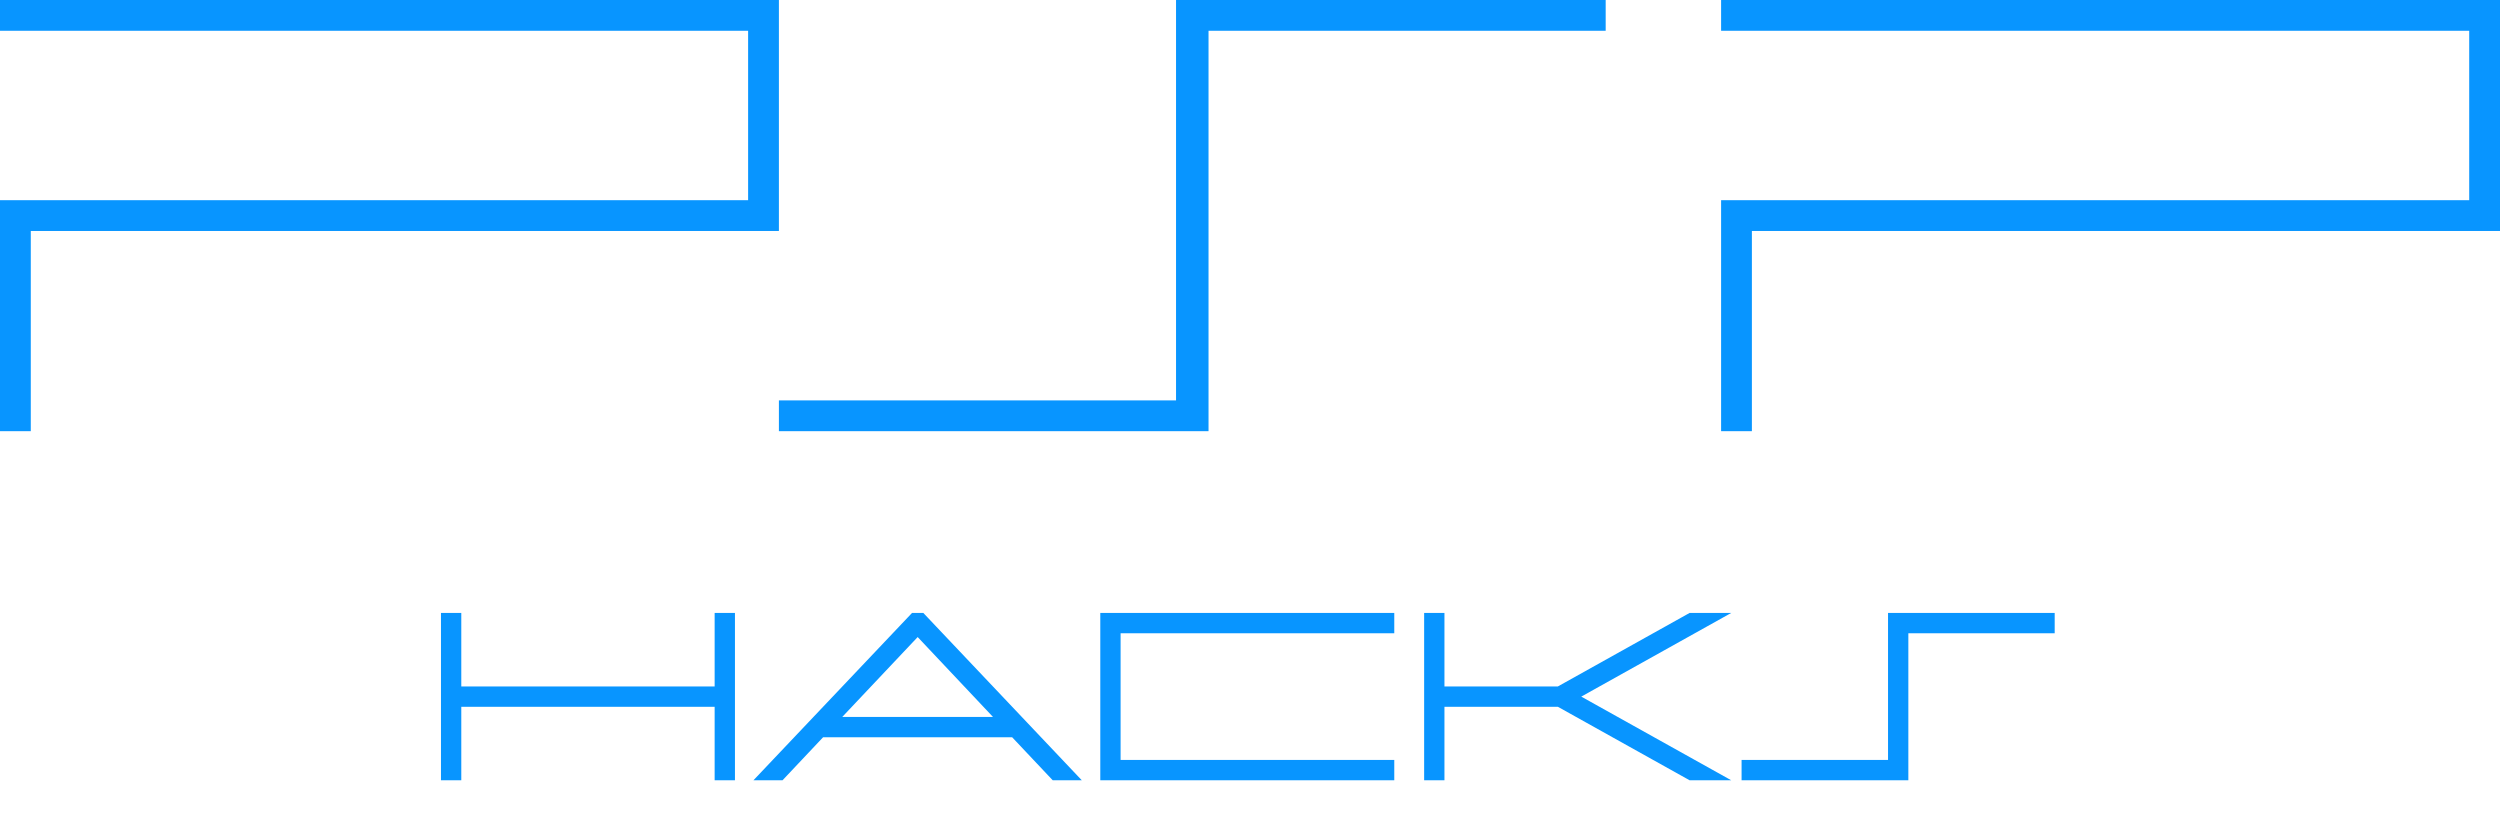
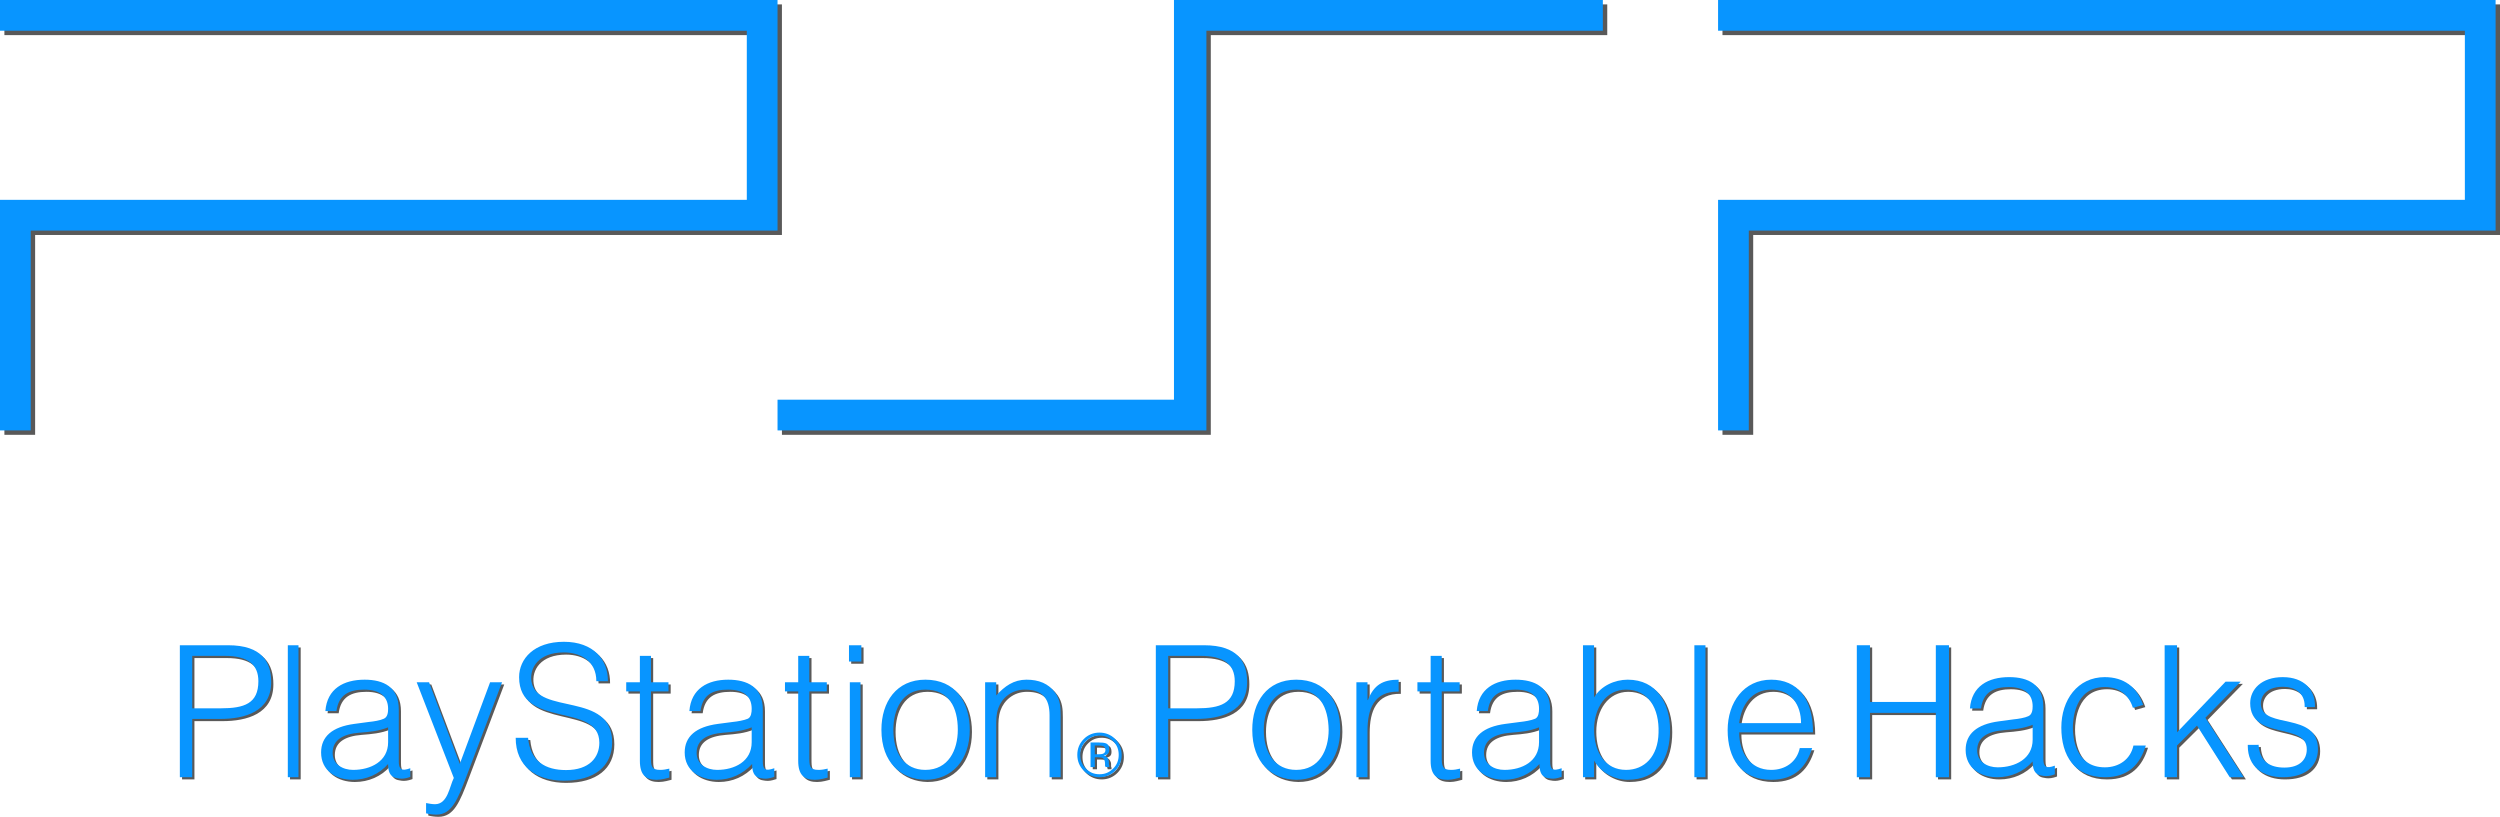
- <svg xmlns="http://www.w3.org/2000/svg" version="1.2" width="566.929" height="185.059" xml:space="preserve" id="svg1">
+ <svg xmlns="http://www.w3.org/2000/svg" version="1.2" width="567.93" height="185.558" xml:space="preserve" id="svg1">
  <defs id="defs1" />
-   <g fill="#0895FF" id="g1">
-     <path d="M 0,0 H 176.632 V 52.38 H 6.98 V 97.778 H 0 V 45.398 H 169.652 V 6.978 H 0 V 0 m 397.278,52.38 v 45.398 h -6.98 v -52.38 h 169.65 V 6.978 H 390.298 V 0 H 566.93 V 52.38 H 397.28 M 266.693,0 v 90.798 h -90.06 v 6.98 h 97.427 v -90.8 h 90.062 V 0 h -97.429" id="path1" />
+   <path d="M 1,1 H 177.632 V 53.38 H 7.98 V 98.778 H 1 V 46.398 H 170.652 V 7.978 H 1 V 1 m 397.278,52.38 v 45.398 h -6.98 v -52.38 h 169.65 V 7.978 H 391.298 V 1 H 567.93 V 53.38 H 398.28 M 267.693,1 v 90.798 h -90.06 v 6.98 h 97.427 v -90.8 h 90.062 V 1 h -97.429" style="opacity:0.65;fill:#000000;fill-opacity:1" id="path36" />
+   <path d="m 103.746,161.41 c 5.332,0 8.531,-1.087 8.531,-6.155 0,-3.752 -2.327,-5.76 -7.658,-5.76 h -7.368 v 11.915 z m -9.306,15.655 v -29.984 h 10.955 c 7.755,0 9.792,3.878 9.792,8.375 0,6.7 -6.01,8.366 -11.537,8.366 h -6.399 v 13.242 l -2.81,0.001 m 24.525,0 h 2.424 v -29.984 h -2.424 z m 22.782,-11.333 c -2.132,0.872 -4.362,1.047 -6.494,1.213 -3.782,0.29 -6.107,1.666 -6.107,4.575 0,2.637 2.327,3.878 4.654,3.878 3.974,0 7.95,-1.92 7.95,-6.292 z m -4.265,-1.24 c 0.97,-0.088 2.521,-0.34 3.296,-0.719 0.873,-0.369 0.97,-1.492 0.97,-2.238 0,-2.54 -1.552,-4.372 -5.429,-4.372 -3.393,0 -5.816,1.124 -6.302,4.867 h -2.52 c 0.387,-5.08 4.167,-7.126 8.918,-7.126 4.362,0 7.756,1.716 7.756,6.708 v 11.741 c 0,1.957 0.581,2.414 2.617,1.666 v 1.96 c -0.29,0.125 -1.163,0.415 -1.938,0.415 -0.389,0 -0.679,-0.038 -1.066,-0.125 -1.745,-0.242 -2.037,-1.706 -2.037,-3.21 -2.037,2.338 -4.944,3.588 -8.046,3.588 -3.78,0 -7.175,-2.046 -7.175,-6.204 0,-3.616 2.521,-5.826 7.562,-6.495 l 3.394,-0.457 m 12.893,18.439 c 0.68,0.126 1.356,0.262 2.036,0.262 2.91,0 3.296,-4.09 4.265,-5.962 l -8.434,-21.735 h 2.812 l 6.98,18.536 6.882,-18.536 h 2.715 l -8.047,21.28 c -2.037,5.408 -3.393,8.783 -6.883,8.783 -0.784,-0.003 -1.566,-0.1 -2.327,-0.29 l 10e-4,-2.338 m 23.169,-14.822 c 0.485,5.37 3.976,7.328 8.628,7.328 5.332,0 7.562,-2.906 7.562,-6.204 0,-9.287 -18.226,-3.12 -18.226,-14.898 0,-4.17 3.393,-8.038 10.18,-8.038 6.688,0 10.081,4.071 9.984,8.96 h -2.617 c 0,-4.588 -3.587,-6.545 -7.368,-6.545 -5.817,0 -7.853,3.537 -7.368,6.62 1.26,7.736 18.323,2.161 18.323,13.775 0,5.508 -4.072,8.746 -10.955,8.746 -6.302,0 -10.955,-3.238 -10.955,-9.743 h 2.812 m 32.09,9.035 c -0.582,0.125 -1.648,0.504 -2.909,0.504 -2.424,0 -3.78,-1.086 -3.78,-4.294 v -15.783 h -3.104 v -2.074 h 3.103 v -6 h 2.521 v 6 h 3.975 v 2.074 h -3.975 v 14.785 c 0,2.133 0,3.043 2.132,3.043 0.68,0 1.356,-0.126 2.037,-0.29 v 2.035 m 18.708,-11.412 c -2.132,0.872 -4.264,1.047 -6.398,1.213 -3.78,0.29 -6.107,1.666 -6.107,4.575 0,2.637 2.327,3.878 4.655,3.878 3.974,0 7.851,-1.92 7.851,-6.292 v -3.374 z m -4.168,-1.24 c 0.873,-0.088 2.425,-0.34 3.297,-0.719 0.776,-0.369 0.872,-1.492 0.872,-2.238 0,-2.54 -1.454,-4.372 -5.332,-4.372 -3.489,0 -5.816,1.124 -6.3,4.867 h -2.522 c 0.387,-5.08 4.168,-7.126 8.821,-7.126 4.364,0 7.853,1.716 7.853,6.708 v 11.741 c 0,1.957 0.486,2.414 2.62,1.666 v 1.96 c -0.39,0.125 -1.263,0.415 -1.94,0.415 -0.388,0 -0.775,-0.038 -1.164,-0.125 -1.648,-0.242 -1.939,-1.706 -1.939,-3.21 -2.134,2.338 -4.943,3.588 -8.046,3.588 -3.78,0 -7.27,-2.046 -7.27,-6.204 0,-3.616 2.52,-5.826 7.561,-6.495 l 3.49,-0.457 m 21.425,12.653 c -0.58,0.125 -1.649,0.504 -2.908,0.504 -2.423,0 -3.78,-1.086 -3.78,-4.294 v -15.783 h -3.007 v -2.074 h 3.006 v -6 h 2.521 v 6 h 3.975 v 2.074 h -3.975 v 14.785 c 0,2.133 0,3.043 2.132,3.043 0.678,0 1.358,-0.126 2.037,-0.29 v 2.035 m 7.464,-0.079 h -2.425 v -21.569 h 2.425 v 21.57 z m -2.619,-26.283 v -3.7 h 2.812 v 3.7 h -2.812 m 17.354,6.381 c -5.235,0 -7.27,4.45 -7.27,9.112 0,5.371 2.52,9.122 7.27,9.122 5.234,0 7.368,-4.498 7.368,-9.122 0,-5.08 -2.036,-9.112 -7.368,-9.112 z m -9.985,9.111 c 0,-6.28 3.393,-11.37 9.985,-11.37 6.785,0 10.082,5.04 10.082,11.37 0,6.837 -3.975,11.372 -10.082,11.372 -5.429,-0.086 -9.985,-3.829 -9.985,-11.372 m 26.078,10.791 h -2.52 v -21.569 h 2.52 v 2.995 c 1.938,-2.123 3.975,-3.587 6.883,-3.587 2.713,0 5.041,0.833 6.592,3.083 1.064,1.552 1.162,3.17 1.162,4.953 v 14.124 h -2.52 v -14.076 c 0,-3.866 -1.648,-5.825 -5.624,-5.825 -3.103,0 -5.235,1.996 -6.01,4.196 -0.486,1.377 -0.486,2.59 -0.486,4.092 v 11.614 m 24.431,-7.008 c -0.29,-0.136 -0.678,-0.204 -1.258,-0.204 h -0.777 v 1.997 h 0.875 c 0.386,0 0.773,-0.038 0.968,-0.114 0.387,-0.155 0.582,-0.445 0.582,-0.873 0,-0.399 -0.195,-0.67 -0.39,-0.806 z m -1.065,-0.883 c 0.681,0 1.164,0.06 1.551,0.193 0.582,0.243 0.775,0.708 0.775,1.416 0,0.494 -0.099,0.854 -0.484,1.086 -0.194,0.126 -0.483,0.215 -0.774,0.271 0.387,0.067 0.678,0.262 0.871,0.553 0.194,0.301 0.291,0.593 0.291,0.873 v 0.407 c 0,0.135 0,0.281 0.098,0.418 v 0.367 h -0.873 v -0.127 l -0.096,-0.173 v -0.447 c 0,-0.658 -0.195,-1.086 -0.486,-1.289 -0.193,-0.126 -0.58,-0.185 -1.066,-0.185 h -0.773 v 2.221 h -0.97 v -5.584 z m -3.004,-0.29 c -0.873,0.853 -1.263,1.89 -1.263,3.091 0,1.231 0.39,2.27 1.263,3.123 0.872,0.863 1.841,1.29 3.103,1.29 1.262,0 2.23,-0.427 3.103,-1.29 0.872,-0.854 1.263,-1.89 1.263,-3.123 0,-1.2 -0.39,-2.238 -1.263,-3.09 -0.872,-0.855 -1.84,-1.282 -3.103,-1.282 -1.262,0 -2.23,0.426 -3.103,1.281 z m 6.69,6.687 c -0.97,0.99 -2.23,1.493 -3.587,1.493 -1.359,0 -2.619,-0.504 -3.586,-1.493 -0.972,-0.987 -1.455,-2.189 -1.455,-3.597 0,-1.386 0.483,-2.588 1.455,-3.567 0.967,-0.998 2.227,-1.482 3.586,-1.482 1.356,0 2.616,0.483 3.586,1.482 0.97,0.97 1.455,2.172 1.455,3.567 0,1.41 -0.487,2.61 -1.455,3.597 m 18.515,-14.161 c 5.332,0 8.627,-1.087 8.627,-6.155 0,-3.752 -2.422,-5.76 -7.754,-5.76 h -7.369 v 11.915 z m -9.304,15.655 v -29.984 h 10.955 c 7.756,0 9.79,3.878 9.79,8.375 0,6.7 -5.915,8.366 -11.536,8.366 h -6.4 v 13.242 l -2.809,0.001 m 31.892,-19.902 c -5.234,0 -7.365,4.45 -7.365,9.112 0,5.371 2.615,9.122 7.365,9.122 5.236,0 7.37,-4.498 7.37,-9.122 -0.098,-5.08 -2.038,-9.112 -7.37,-9.112 z m -9.984,9.111 c 0,-6.28 3.297,-11.37 9.984,-11.37 6.787,0 9.986,5.04 9.986,11.37 0,6.837 -3.975,11.372 -9.986,11.372 -5.525,-0.086 -9.984,-3.829 -9.984,-11.372 m 26.176,10.791 h -2.52 v -21.569 h 2.52 v 4.044 h 0.098 c 1.354,-3.463 3.393,-4.635 6.98,-4.635 v 2.716 c -5.625,-0.126 -7.076,4.032 -7.076,8.86 v 10.584 m 21.035,0.079 c -0.582,0.125 -1.648,0.504 -2.813,0.504 -2.52,0 -3.879,-1.086 -3.879,-4.294 v -15.783 h -3.004 v -2.074 h 3.004 v -6 h 2.521 v 6 h 4.072 v 2.074 h -4.072 v 14.785 c 0,2.133 0.098,3.043 2.133,3.043 0.682,0 1.455,-0.126 2.037,-0.29 v 2.035 m 17.934,-11.412 c -2.133,0.872 -4.266,1.047 -6.398,1.213 -3.78,0.29 -6.107,1.666 -6.107,4.575 0,2.637 2.328,3.878 4.652,3.878 3.977,0 7.854,-1.92 7.854,-6.292 v -3.374 z m -4.17,-1.24 c 0.871,-0.088 2.424,-0.34 3.297,-0.719 0.777,-0.369 0.873,-1.492 0.873,-2.238 0,-2.54 -1.455,-4.372 -5.332,-4.372 -3.488,0 -5.816,1.124 -6.3,4.867 h -2.522 c 0.387,-5.08 4.17,-7.126 8.822,-7.126 4.363,0 7.854,1.716 7.854,6.708 v 11.741 c 0,1.957 0.482,2.414 2.617,1.666 v 1.96 c -0.389,0.125 -1.262,0.415 -1.938,0.415 -0.389,0 -0.777,-0.038 -1.164,-0.125 -1.646,-0.242 -1.938,-1.706 -1.938,-3.21 -2.135,2.338 -4.945,3.588 -8.05,3.588 -3.778,0 -7.27,-2.046 -7.27,-6.204 0,-3.616 2.52,-5.826 7.56,-6.495 l 3.491,-0.457 m 23.948,10.906 c 4.168,0 7.27,-3.043 7.37,-8.452 0.19,-5.41 -2.23,-9.782 -7.37,-9.782 -4.557,0 -7.27,4.158 -7.27,9.026 -0.004,5.214 2.52,9.208 7.27,9.208 z m -7.274,1.668 h -2.52 v -29.984 h 2.52 v 11.865 c 1.555,-2.618 4.654,-4.043 7.66,-4.043 6.59,0 9.598,5.38 9.598,11.42 0,6.36 -2.715,11.323 -9.693,11.323 -2.813,0 -6.01,-1.54 -7.56,-4.372 v 3.791 m 22.78,0 h 2.52 v -29.984 h -2.52 z m 24.235,-12.292 c 0,-4.198 -2.326,-7.61 -6.785,-7.61 -4.459,0 -6.787,3.538 -7.27,7.61 z m -14.057,2.093 c 0,4.654 2.521,8.532 7.271,8.532 3.2,0 5.816,-1.794 6.494,-4.953 h 2.811 c -1.26,4.07 -3.779,7.203 -9.305,7.203 -6.885,0 -9.89,-4.915 -9.89,-11.282 0,-6.293 3.685,-11.46 9.89,-11.46 5.914,0 9.5,4.217 9.5,11.961 h -16.77" id="path2" style="display:none;opacity:0.65;fill:#000000;fill-opacity:1" />
+   <g id="g39" transform="matrix(1.000011,0,0,1.000009,278.5992,-76.14371)" style="display:inline;opacity:0.65;fill:#000000">
+     <path d="m 103.746,161.41 c 5.332,0 8.531,-1.087 8.531,-6.155 0,-3.752 -2.327,-5.76 -7.658,-5.76 h -7.368 v 11.915 z m -9.306,15.655 v -29.984 h 10.955 c 7.755,0 9.792,3.878 9.792,8.375 0,6.7 -6.01,8.366 -11.537,8.366 h -6.399 v 13.242 l -2.81,0.001 m 24.525,0 h 2.424 v -29.984 h -2.424 z m 22.782,-11.333 c -2.132,0.872 -4.362,1.047 -6.494,1.213 -3.782,0.29 -6.107,1.666 -6.107,4.575 0,2.637 2.327,3.878 4.654,3.878 3.974,0 7.95,-1.92 7.95,-6.292 z m -4.265,-1.24 c 0.97,-0.088 2.521,-0.34 3.296,-0.719 0.873,-0.369 0.97,-1.492 0.97,-2.238 0,-2.54 -1.552,-4.372 -5.429,-4.372 -3.393,0 -5.816,1.124 -6.302,4.867 h -2.52 c 0.387,-5.08 4.167,-7.126 8.918,-7.126 4.362,0 7.756,1.716 7.756,6.708 v 11.741 c 0,1.957 0.581,2.414 2.617,1.666 v 1.96 c -0.29,0.125 -1.163,0.415 -1.938,0.415 -0.389,0 -0.679,-0.038 -1.066,-0.125 -1.745,-0.242 -2.037,-1.706 -2.037,-3.21 -2.037,2.338 -4.944,3.588 -8.046,3.588 -3.78,0 -7.175,-2.046 -7.175,-6.204 0,-3.616 2.521,-5.826 7.562,-6.495 l 3.394,-0.457 m 12.893,18.439 c 0.68,0.126 1.356,0.262 2.036,0.262 2.91,0 3.296,-4.09 4.265,-5.962 l -8.434,-21.735 h 2.812 l 6.98,18.536 6.882,-18.536 h 2.715 l -8.047,21.28 c -2.037,5.408 -3.393,8.783 -6.883,8.783 -0.784,-0.003 -1.566,-0.1 -2.327,-0.29 l 10e-4,-2.338 m 23.169,-14.822 c 0.485,5.37 3.976,7.328 8.628,7.328 5.332,0 7.562,-2.906 7.562,-6.204 0,-9.287 -18.226,-3.12 -18.226,-14.898 0,-4.17 3.393,-8.038 10.18,-8.038 6.688,0 10.081,4.071 9.984,8.96 h -2.617 c 0,-4.588 -3.587,-6.545 -7.368,-6.545 -5.817,0 -7.853,3.537 -7.368,6.62 1.26,7.736 18.323,2.161 18.323,13.775 0,5.508 -4.072,8.746 -10.955,8.746 -6.302,0 -10.955,-3.238 -10.955,-9.743 h 2.812 m 32.09,9.035 c -0.582,0.125 -1.648,0.504 -2.909,0.504 -2.424,0 -3.78,-1.086 -3.78,-4.294 v -15.783 h -3.104 v -2.074 h 3.103 v -6 h 2.521 v 6 h 3.975 v 2.074 h -3.975 v 14.785 c 0,2.133 0,3.043 2.132,3.043 0.68,0 1.356,-0.126 2.037,-0.29 v 2.035 m 18.708,-11.412 c -2.132,0.872 -4.264,1.047 -6.398,1.213 -3.78,0.29 -6.107,1.666 -6.107,4.575 0,2.637 2.327,3.878 4.655,3.878 3.974,0 7.851,-1.92 7.851,-6.292 v -3.374 z m -4.168,-1.24 c 0.873,-0.088 2.425,-0.34 3.297,-0.719 0.776,-0.369 0.872,-1.492 0.872,-2.238 0,-2.54 -1.454,-4.372 -5.332,-4.372 -3.489,0 -5.816,1.124 -6.3,4.867 h -2.522 c 0.387,-5.08 4.168,-7.126 8.821,-7.126 4.364,0 7.853,1.716 7.853,6.708 v 11.741 c 0,1.957 0.486,2.414 2.62,1.666 v 1.96 c -0.39,0.125 -1.263,0.415 -1.94,0.415 -0.388,0 -0.775,-0.038 -1.164,-0.125 -1.648,-0.242 -1.939,-1.706 -1.939,-3.21 -2.134,2.338 -4.943,3.588 -8.046,3.588 -3.78,0 -7.27,-2.046 -7.27,-6.204 0,-3.616 2.52,-5.826 7.561,-6.495 l 3.49,-0.457 m 21.425,12.653 c -0.58,0.125 -1.649,0.504 -2.908,0.504 -2.423,0 -3.78,-1.086 -3.78,-4.294 v -15.783 h -3.007 v -2.074 h 3.006 v -6 h 2.521 v 6 h 3.975 v 2.074 h -3.975 v 14.785 c 0,2.133 0,3.043 2.132,3.043 0.678,0 1.358,-0.126 2.037,-0.29 v 2.035 m 7.464,-0.079 h -2.425 v -21.569 h 2.425 v 21.57 z m -2.619,-26.283 v -3.7 h 2.812 v 3.7 h -2.812 m 17.354,6.381 c -5.235,0 -7.27,4.45 -7.27,9.112 0,5.371 2.52,9.122 7.27,9.122 5.234,0 7.368,-4.498 7.368,-9.122 0,-5.08 -2.036,-9.112 -7.368,-9.112 z m -9.985,9.111 c 0,-6.28 3.393,-11.37 9.985,-11.37 6.785,0 10.082,5.04 10.082,11.37 0,6.837 -3.975,11.372 -10.082,11.372 -5.429,-0.086 -9.985,-3.829 -9.985,-11.372 m 26.078,10.791 h -2.52 v -21.569 h 2.52 v 2.995 c 1.938,-2.123 3.975,-3.587 6.883,-3.587 2.713,0 5.041,0.833 6.592,3.083 1.064,1.552 1.162,3.17 1.162,4.953 v 14.124 h -2.52 v -14.076 c 0,-3.866 -1.648,-5.825 -5.624,-5.825 -3.103,0 -5.235,1.996 -6.01,4.196 -0.486,1.377 -0.486,2.59 -0.486,4.092 v 11.614 m 24.431,-7.008 c -0.29,-0.136 -0.678,-0.204 -1.258,-0.204 h -0.777 v 1.997 h 0.875 c 0.386,0 0.773,-0.038 0.968,-0.114 0.387,-0.155 0.582,-0.445 0.582,-0.873 0,-0.399 -0.195,-0.67 -0.39,-0.806 z m -1.065,-0.883 c 0.681,0 1.164,0.06 1.551,0.193 0.582,0.243 0.775,0.708 0.775,1.416 0,0.494 -0.099,0.854 -0.484,1.086 -0.194,0.126 -0.483,0.215 -0.774,0.271 0.387,0.067 0.678,0.262 0.871,0.553 0.194,0.301 0.291,0.593 0.291,0.873 v 0.407 c 0,0.135 0,0.281 0.098,0.418 v 0.367 h -0.873 v -0.127 l -0.096,-0.173 v -0.447 c 0,-0.658 -0.195,-1.086 -0.486,-1.289 -0.193,-0.126 -0.58,-0.185 -1.066,-0.185 h -0.773 v 2.221 h -0.97 v -5.584 z m -3.004,-0.29 c -0.873,0.853 -1.263,1.89 -1.263,3.091 0,1.231 0.39,2.27 1.263,3.123 0.872,0.863 1.841,1.29 3.103,1.29 1.262,0 2.23,-0.427 3.103,-1.29 0.872,-0.854 1.263,-1.89 1.263,-3.123 0,-1.2 -0.39,-2.238 -1.263,-3.09 -0.872,-0.855 -1.84,-1.282 -3.103,-1.282 -1.262,0 -2.23,0.426 -3.103,1.281 z m 6.69,6.687 c -0.97,0.99 -2.23,1.493 -3.587,1.493 -1.359,0 -2.619,-0.504 -3.586,-1.493 -0.972,-0.987 -1.455,-2.189 -1.455,-3.597 0,-1.386 0.483,-2.588 1.455,-3.567 0.967,-0.998 2.227,-1.482 3.586,-1.482 1.356,0 2.616,0.483 3.586,1.482 0.97,0.97 1.455,2.172 1.455,3.567 0,1.41 -0.487,2.61 -1.455,3.597 m 18.515,-14.161 c 5.332,0 8.627,-1.087 8.627,-6.155 0,-3.752 -2.422,-5.76 -7.754,-5.76 h -7.369 v 11.915 z m -9.304,15.655 v -29.984 h 10.955 c 7.756,0 9.79,3.878 9.79,8.375 0,6.7 -5.915,8.366 -11.536,8.366 h -6.4 v 13.242 l -2.809,0.001 m 31.892,-19.902 c -5.234,0 -7.365,4.45 -7.365,9.112 0,5.371 2.615,9.122 7.365,9.122 5.236,0 7.37,-4.498 7.37,-9.122 -0.098,-5.08 -2.038,-9.112 -7.37,-9.112 z m -9.984,9.111 c 0,-6.28 3.297,-11.37 9.984,-11.37 6.787,0 9.986,5.04 9.986,11.37 0,6.837 -3.975,11.372 -9.986,11.372 -5.525,-0.086 -9.984,-3.829 -9.984,-11.372 m 26.176,10.791 h -2.52 v -21.569 h 2.52 v 4.044 h 0.098 c 1.354,-3.463 3.393,-4.635 6.98,-4.635 v 2.716 c -5.625,-0.126 -7.076,4.032 -7.076,8.86 v 10.584 m 21.035,0.079 c -0.582,0.125 -1.648,0.504 -2.813,0.504 -2.52,0 -3.879,-1.086 -3.879,-4.294 v -15.783 h -3.004 v -2.074 h 3.004 v -6 h 2.521 v 6 h 4.072 v 2.074 h -4.072 v 14.785 c 0,2.133 0.098,3.043 2.133,3.043 0.682,0 1.455,-0.126 2.037,-0.29 v 2.035 m 17.934,-11.412 c -2.133,0.872 -4.266,1.047 -6.398,1.213 -3.78,0.29 -6.107,1.666 -6.107,4.575 0,2.637 2.328,3.878 4.652,3.878 3.977,0 7.854,-1.92 7.854,-6.292 v -3.374 z m -4.17,-1.24 c 0.871,-0.088 2.424,-0.34 3.297,-0.719 0.777,-0.369 0.873,-1.492 0.873,-2.238 0,-2.54 -1.455,-4.372 -5.332,-4.372 -3.488,0 -5.816,1.124 -6.3,4.867 h -2.522 c 0.387,-5.08 4.17,-7.126 8.822,-7.126 4.363,0 7.854,1.716 7.854,6.708 v 11.741 c 0,1.957 0.482,2.414 2.617,1.666 v 1.96 c -0.389,0.125 -1.262,0.415 -1.938,0.415 -0.389,0 -0.777,-0.038 -1.164,-0.125 -1.646,-0.242 -1.938,-1.706 -1.938,-3.21 -2.135,2.338 -4.945,3.588 -8.05,3.588 -3.778,0 -7.27,-2.046 -7.27,-6.204 0,-3.616 2.52,-5.826 7.56,-6.495 l 3.491,-0.457 m 23.948,10.906 c 4.168,0 7.27,-3.043 7.37,-8.452 0.19,-5.41 -2.23,-9.782 -7.37,-9.782 -4.557,0 -7.27,4.158 -7.27,9.026 -0.004,5.214 2.52,9.208 7.27,9.208 z m -7.274,1.668 h -2.52 v -29.984 h 2.52 v 11.865 c 1.555,-2.618 4.654,-4.043 7.66,-4.043 6.59,0 9.598,5.38 9.598,11.42 0,6.36 -2.715,11.323 -9.693,11.323 -2.813,0 -6.01,-1.54 -7.56,-4.372 v 3.791 m 22.78,0 h 2.52 v -29.984 h -2.52 z m 24.235,-12.292 c 0,-4.198 -2.326,-7.61 -6.785,-7.61 -4.459,0 -6.787,3.538 -7.27,7.61 z m -14.057,2.093 c 0,4.654 2.521,8.532 7.271,8.532 3.2,0 5.816,-1.794 6.494,-4.953 h 2.811 c -1.26,4.07 -3.779,7.203 -9.305,7.203 -6.885,0 -9.89,-4.915 -9.89,-11.282 0,-6.293 3.685,-11.46 9.89,-11.46 5.914,0 9.5,4.217 9.5,11.961 h -16.77" id="path40" style="opacity:1;fill:#000000;fill-opacity:1" transform="matrix(0.9999893,0,0,0.9999911,-331.6771,76.14303)" />
+     <path d="m 422.315,147.081 v 29.983 h 2.99 v -14.62 l 14.959,-2.4e-4 V 177.064 h 2.99 v -29.983 h -2.99 v 12.882 l -14.959,2.4e-4 v -12.882 z" style="font-size:44.371px;line-height:0;font-family:'Yu Gothic';-inkscape-font-specification:'Yu Gothic';letter-spacing:0px;word-spacing:0px;display:inline;opacity:1;fill:#000000;fill-opacity:1;stroke-width:0.456;stroke-linecap:square;stroke-miterlimit:0" id="path4" transform="matrix(0.9999893,0,0,0.9999911,-278.5962,76.14303)" />
+     <path d="m 183.659,241.291 c -2.132,0.872 -4.362,1.047 -6.494,1.213 -3.782,0.29 -6.107,1.666 -6.107,4.575 0,2.637 2.327,3.878 4.654,3.878 3.974,0 7.95,-1.92 7.95,-6.292 z m -4.265,-1.24 c 0.97,-0.088 2.521,-0.34 3.296,-0.719 0.873,-0.369 0.97,-1.492 0.97,-2.238 0,-2.54 -1.552,-4.372 -5.429,-4.372 -3.393,0 -5.816,1.124 -6.302,4.867 h -2.52 c 0.387,-5.08 4.167,-7.126 8.918,-7.126 4.362,0 7.756,1.716 7.756,6.708 v 11.741 c 0,1.957 0.581,2.414 2.617,1.666 v 1.96 c -0.29,0.125 -1.163,0.415 -1.938,0.415 -0.389,0 -0.679,-0.038 -1.066,-0.125 -1.745,-0.242 -2.037,-1.706 -2.037,-3.21 -2.037,2.338 -4.944,3.588 -8.046,3.588 -3.78,0 -7.175,-2.046 -7.175,-6.204 0,-3.616 2.521,-5.826 7.562,-6.495 l 3.394,-0.457" style="fill:#000000;fill-opacity:1" id="path35" />
+     <path d="m 200.066,230.463 c -6.205,0 -9.891,5.168 -9.891,11.461 0,6.367 3.006,11.281 9.891,11.281 5.526,0 8.045,-3.133 9.305,-7.203 h -2.811 c -0.678,3.159 -3.294,4.953 -6.494,4.953 -6.76,0 -7.271,-6.933 -7.271,-9.031 0.002,-1.844 0.439,-9.205 7.271,-9.205 3.37,0 5.519,1.954 6.369,4.719 l 2.318,-0.656 c -1.373,-4.124 -4.425,-6.316 -8.688,-6.316 z" style="fill:#000000" id="path37" />
+     <path d="m 492.245,147.081 v 29.983 h 2.813 v -7.207 l 4.539,-4.516 7.44,11.723 h 3.168 l -8.703,-13.504 8.016,-8.203 h -3.432 l -11.027,11.51 V 147.081 Z" style="font-size:44.371px;line-height:0;font-family:'Yu Gothic';-inkscape-font-specification:'Yu Gothic';letter-spacing:0px;word-spacing:0px;display:inline;opacity:1;fill:#000000;fill-opacity:1;stroke-width:0.456;stroke-linecap:square;stroke-miterlimit:0" id="path5" transform="matrix(0.9999893,0,0,0.9999911,-278.5962,76.14303)" />
+     <path id="path39" style="fill:#000000;fill-opacity:1;stroke:none;stroke-width:1.004;stroke-linecap:square" d="m 240.502,230.465 c -2.44,0 -4.299,0.696 -5.547,1.791 -1.248,1.095 -1.877,2.584 -1.877,4.121 0,2.14 0.853,3.524 2.109,4.424 1.257,0.9 2.894,1.339 4.506,1.725 1.612,0.386 3.201,0.721 4.357,1.338 1.156,0.617 1.881,1.462 1.881,3.02 0,1.108 -0.369,2.128 -1.178,2.881 -0.809,0.753 -2.074,1.25 -3.91,1.25 -1.606,0 -2.987,-0.339 -3.998,-1.113 -1.011,-0.774 -1.677,-1.988 -1.844,-3.832 v -0.223 h -0.021 l -0.002,-0.021 -0.242,0.021 h -2.205 v 0.246 c 0,2.352 0.852,4.151 2.283,5.342 1.432,1.191 3.421,1.771 5.686,1.771 2.465,0 4.454,-0.578 5.836,-1.68 1.382,-1.102 2.135,-2.728 2.135,-4.73 0,-2.108 -0.797,-3.495 -1.99,-4.402 -1.194,-0.908 -2.758,-1.355 -4.326,-1.719 -1.569,-0.363 -3.148,-0.643 -4.361,-1.152 -1.212,-0.509 -2.038,-1.21 -2.246,-2.48 -0.161,-1.021 0.094,-2.108 0.869,-2.945 0.775,-0.837 2.082,-1.441 4.084,-1.441 1.291,0 2.537,0.336 3.447,1.043 0.91,0.707 1.506,1.774 1.506,3.328 v 0.246 h 2.328 l 0.006,-0.24 c 0.035,-1.782 -0.57,-3.434 -1.801,-4.633 -1.231,-1.199 -3.076,-1.934 -5.484,-1.934 z" />
  </g>
-   <path id="text7" style="font-size:51.333px;line-height:0;font-family:'PS Old';-inkscape-font-specification:'PS Old';text-align:center;text-anchor:middle;fill:#0895ff;fill-opacity:1" d="m 100,140 c 0,12.314 0,24.629 0,36.943 1.536,0 3.072,0 4.607,0 0,-5.556 0,-11.112 0,-16.668 19.151,0 38.302,0 57.453,0 0,5.556 0,11.112 0,16.668 1.536,0 3.072,0 4.607,0 0,-12.648 0,-25.296 0,-37.943 -1.536,0 -3.072,0 -4.607,0 0,5.556 0,11.112 0,16.668 -19.151,0 -38.302,0 -57.453,0 0,-5.556 0,-11.112 0,-16.668 -1.536,0 -3.072,0 -4.607,0 0,0.333 0,0.667 0,1 z m 106.525,-0.688 c -11.888,12.544 -23.776,25.088 -35.664,37.631 2.198,0 4.396,0 6.594,0 3.063,-3.252 6.131,-6.5 9.195,-9.75 14.294,0 28.587,0 42.881,0 3.065,3.25 6.132,6.498 9.195,9.75 2.197,0 4.395,0 6.592,0 C 233.341,164.295 221.364,151.647 209.385,139 c -0.854,0 -1.708,0 -2.562,0 -0.099,0.104 -0.198,0.208 -0.297,0.312 z M 249.514,140 c 0,12.314 0,24.629 0,36.943 22.223,0 44.445,0 66.668,0 0,-1.536 -10e-6,-3.072 0,-4.607 -20.687,0 -41.374,0 -62.061,0 0,-9.576 0,-19.152 0,-28.729 20.687,0 41.374,0 62.061,0 0,-1.536 -10e-6,-3.072 0,-4.607 -22.223,0 -44.445,0 -66.668,0 0,0.333 0,0.667 0,1 z m 73.441,0 c 0,12.314 0,24.629 0,36.943 1.535,0 3.07,0 4.605,0 0,-5.556 0,-11.112 0,-16.668 8.572,0 17.145,0 25.717,0 9.959,5.552 19.913,11.113 29.871,16.668 3.148,0 6.296,0 9.443,0 -11.334,-6.323 -22.668,-12.647 -34.002,-18.971 11.334,-6.324 22.668,-12.649 34.002,-18.973 -3.148,0 -6.296,0 -9.443,0 -9.958,5.555 -19.912,11.116 -29.871,16.668 -8.572,0 -17.145,0 -25.717,0 0,-5.556 0,-11.112 0,-16.668 -1.535,0 -3.07,0 -4.605,0 0,0.333 0,0.667 0,1 z m 105.197,0 c 0,10.779 0,21.557 0,32.336 -11.07,0 -22.141,0 -33.211,0 0,1.536 0,3.072 0,4.607 12.606,0 25.212,0 37.818,0 0,-11.112 0,-22.224 0,-33.336 11.062,0 22.124,0 33.186,0 0,-1.536 0,-3.072 0,-4.607 -12.598,0 -25.195,0 -37.793,0 0,0.333 0,0.667 0,1 z m -202.967,22.586 c -11.396,0 -22.793,0 -34.189,0 5.702,-6.04 11.404,-12.081 17.105,-18.121 5.695,6.04 11.389,12.081 17.084,18.121 z" />
+   <path d="M 0,0 H 176.632 V 52.38 H 6.98 V 97.778 H 0 V 45.398 H 169.652 V 6.978 H 0 V 0 m 397.278,52.38 v 45.398 h -6.98 v -52.38 h 169.65 V 6.978 H 390.298 V 0 H 566.93 V 52.38 H 397.28 M 266.693,0 v 90.798 h -90.06 v 6.98 h 97.427 v -90.8 h 90.062 V 0 h -97.429" style="fill:#0895ff;fill-opacity:1" id="path1-8" />
+   <path d="m 103.245,160.91 c 5.332,0 8.531,-1.087 8.531,-6.155 0,-3.752 -2.327,-5.76 -7.658,-5.76 H 96.75 v 11.915 z m -9.306,15.655 v -29.984 h 10.955 c 7.755,0 9.792,3.878 9.792,8.375 0,6.7 -6.01,8.366 -11.537,8.366 H 96.75 v 13.242 l -2.81,0.001 m 24.525,0 h 2.424 v -29.984 h -2.424 z m 22.782,-11.333 c -2.132,0.872 -4.362,1.047 -6.494,1.213 -3.782,0.29 -6.107,1.666 -6.107,4.575 0,2.637 2.327,3.878 4.654,3.878 3.974,0 7.95,-1.92 7.95,-6.292 z m -4.265,-1.24 c 0.97,-0.088 2.521,-0.34 3.296,-0.719 0.873,-0.369 0.97,-1.492 0.97,-2.238 0,-2.54 -1.552,-4.372 -5.429,-4.372 -3.393,0 -5.816,1.124 -6.302,4.867 h -2.52 c 0.387,-5.08 4.167,-7.126 8.918,-7.126 4.362,0 7.756,1.716 7.756,6.708 v 11.741 c 0,1.957 0.581,2.414 2.617,1.666 v 1.96 c -0.29,0.125 -1.163,0.415 -1.938,0.415 -0.389,0 -0.679,-0.038 -1.066,-0.125 -1.745,-0.242 -2.037,-1.706 -2.037,-3.21 -2.037,2.338 -4.944,3.588 -8.046,3.588 -3.78,0 -7.175,-2.046 -7.175,-6.204 0,-3.616 2.521,-5.826 7.562,-6.495 l 3.394,-0.457 m 12.893,18.439 c 0.68,0.126 1.356,0.262 2.036,0.262 2.91,0 3.296,-4.09 4.265,-5.962 l -8.434,-21.735 h 2.812 l 6.98,18.536 6.882,-18.536 h 2.715 l -8.047,21.28 c -2.037,5.408 -3.393,8.783 -6.883,8.783 -0.784,-0.003 -1.566,-0.1 -2.327,-0.29 l 0.001,-2.338 m 23.169,-14.822 c 0.485,5.37 3.976,7.328 8.628,7.328 5.332,0 7.562,-2.906 7.562,-6.204 0,-9.287 -18.226,-3.12 -18.226,-14.898 0,-4.17 3.393,-8.038 10.18,-8.038 6.688,0 10.081,4.071 9.984,8.96 h -2.617 c 0,-4.588 -3.587,-6.545 -7.368,-6.545 -5.817,0 -7.853,3.537 -7.368,6.62 1.26,7.736 18.323,2.161 18.323,13.775 0,5.508 -4.072,8.746 -10.955,8.746 -6.302,0 -10.955,-3.238 -10.955,-9.743 h 2.812 m 32.09,9.035 c -0.582,0.125 -1.648,0.504 -2.909,0.504 -2.424,0 -3.78,-1.086 -3.78,-4.294 v -15.783 h -3.104 v -2.074 h 3.103 v -6 h 2.521 v 6 h 3.975 v 2.074 h -3.975 v 14.785 c 0,2.133 0,3.043 2.132,3.043 0.68,0 1.356,-0.126 2.037,-0.29 v 2.035 m 18.708,-11.412 c -2.132,0.872 -4.264,1.047 -6.398,1.213 -3.78,0.29 -6.107,1.666 -6.107,4.575 0,2.637 2.327,3.878 4.655,3.878 3.974,0 7.851,-1.92 7.851,-6.292 v -3.374 z m -4.168,-1.24 c 0.873,-0.088 2.425,-0.34 3.297,-0.719 0.776,-0.369 0.872,-1.492 0.872,-2.238 0,-2.54 -1.454,-4.372 -5.332,-4.372 -3.489,0 -5.816,1.124 -6.3,4.867 h -2.522 c 0.387,-5.08 4.168,-7.126 8.821,-7.126 4.364,0 7.853,1.716 7.853,6.708 v 11.741 c 0,1.957 0.486,2.414 2.62,1.666 v 1.96 c -0.39,0.125 -1.263,0.415 -1.94,0.415 -0.388,0 -0.775,-0.038 -1.164,-0.125 -1.648,-0.242 -1.939,-1.706 -1.939,-3.21 -2.134,2.338 -4.943,3.588 -8.046,3.588 -3.78,0 -7.27,-2.046 -7.27,-6.204 0,-3.616 2.52,-5.826 7.561,-6.495 l 3.49,-0.457 m 21.425,12.653 c -0.58,0.125 -1.649,0.504 -2.908,0.504 -2.423,0 -3.78,-1.086 -3.78,-4.294 v -15.783 h -3.007 v -2.074 h 3.006 v -6 h 2.521 v 6 h 3.975 v 2.074 h -3.975 v 14.785 c 0,2.133 0,3.043 2.132,3.043 0.678,0 1.358,-0.126 2.037,-0.29 v 2.035 m 7.464,-0.079 h -2.425 v -21.569 h 2.425 v 21.57 z m -2.619,-26.283 v -3.7 h 2.812 v 3.7 h -2.812 m 17.354,6.381 c -5.235,0 -7.27,4.45 -7.27,9.112 0,5.371 2.52,9.122 7.27,9.122 5.234,0 7.368,-4.498 7.368,-9.122 0,-5.08 -2.036,-9.112 -7.368,-9.112 z m -9.985,9.111 c 0,-6.28 3.393,-11.37 9.985,-11.37 6.785,0 10.082,5.04 10.082,11.37 0,6.837 -3.975,11.372 -10.082,11.372 -5.429,-0.086 -9.985,-3.829 -9.985,-11.372 m 26.078,10.791 h -2.52 v -21.569 h 2.52 v 2.995 c 1.938,-2.123 3.975,-3.587 6.883,-3.587 2.713,0 5.041,0.833 6.592,3.083 1.064,1.552 1.162,3.17 1.162,4.953 v 14.124 h -2.52 v -14.076 c 0,-3.866 -1.648,-5.825 -5.624,-5.825 -3.103,0 -5.235,1.996 -6.01,4.196 -0.486,1.377 -0.486,2.59 -0.486,4.092 v 11.614 m 24.431,-7.008 c -0.29,-0.136 -0.678,-0.204 -1.258,-0.204 h -0.777 v 1.997 h 0.875 c 0.386,0 0.773,-0.038 0.968,-0.114 0.387,-0.155 0.582,-0.445 0.582,-0.873 0,-0.399 -0.195,-0.67 -0.39,-0.806 z m -1.065,-0.883 c 0.681,0 1.164,0.06 1.551,0.193 0.582,0.243 0.775,0.708 0.775,1.416 0,0.494 -0.099,0.854 -0.484,1.086 -0.194,0.126 -0.483,0.215 -0.774,0.271 0.387,0.067 0.678,0.262 0.871,0.553 0.194,0.301 0.291,0.593 0.291,0.873 v 0.407 c 0,0.135 0,0.281 0.098,0.418 v 0.367 h -0.873 v -0.127 l -0.096,-0.173 v -0.447 c 0,-0.658 -0.195,-1.086 -0.486,-1.289 -0.193,-0.126 -0.58,-0.185 -1.066,-0.185 h -0.773 v 2.221 h -0.97 v -5.584 z m -3.004,-0.29 c -0.873,0.853 -1.263,1.89 -1.263,3.091 0,1.231 0.39,2.27 1.263,3.123 0.872,0.863 1.841,1.29 3.103,1.29 1.262,0 2.23,-0.427 3.103,-1.29 0.872,-0.854 1.263,-1.89 1.263,-3.123 0,-1.2 -0.39,-2.238 -1.263,-3.09 -0.872,-0.855 -1.84,-1.282 -3.103,-1.282 -1.262,0 -2.23,0.426 -3.103,1.281 z m 6.69,6.687 c -0.97,0.99 -2.23,1.493 -3.587,1.493 -1.359,0 -2.619,-0.504 -3.586,-1.493 -0.972,-0.987 -1.455,-2.189 -1.455,-3.597 0,-1.386 0.483,-2.588 1.455,-3.567 0.967,-0.998 2.227,-1.482 3.586,-1.482 1.356,0 2.616,0.483 3.586,1.482 0.97,0.97 1.455,2.172 1.455,3.567 0,1.41 -0.487,2.61 -1.455,3.597 m 18.515,-14.161 c 5.332,0 8.627,-1.087 8.627,-6.155 0,-3.752 -2.422,-5.76 -7.754,-5.76 h -7.369 v 11.915 z m -9.304,15.655 v -29.984 h 10.955 c 7.756,0 9.79,3.878 9.79,8.375 0,6.7 -5.915,8.366 -11.536,8.366 h -6.4 v 13.242 l -2.809,0.001 m 31.892,-19.902 c -5.234,0 -7.365,4.45 -7.365,9.112 0,5.371 2.615,9.122 7.365,9.122 5.236,0 7.37,-4.498 7.37,-9.122 -0.098,-5.08 -2.038,-9.112 -7.37,-9.112 z m -9.984,9.111 c 0,-6.28 3.297,-11.37 9.984,-11.37 6.787,0 9.986,5.04 9.986,11.37 0,6.837 -3.975,11.372 -9.986,11.372 -5.525,-0.086 -9.984,-3.829 -9.984,-11.372 m 26.176,10.791 h -2.52 v -21.569 h 2.52 v 4.044 h 0.098 c 1.354,-3.463 3.393,-4.635 6.98,-4.635 v 2.716 c -5.625,-0.126 -7.076,4.032 -7.076,8.86 v 10.584 m 21.035,0.079 c -0.582,0.125 -1.648,0.504 -2.813,0.504 -2.52,0 -3.879,-1.086 -3.879,-4.294 v -15.783 h -3.004 v -2.074 h 3.004 v -6 h 2.521 v 6 h 4.072 v 2.074 h -4.072 v 14.785 c 0,2.133 0.098,3.043 2.133,3.043 0.682,0 1.455,-0.126 2.037,-0.29 v 2.035 m 17.934,-11.412 c -2.133,0.872 -4.266,1.047 -6.398,1.213 -3.78,0.29 -6.107,1.666 -6.107,4.575 0,2.637 2.328,3.878 4.652,3.878 3.977,0 7.854,-1.92 7.854,-6.292 v -3.374 z m -4.17,-1.24 c 0.871,-0.088 2.424,-0.34 3.297,-0.719 0.777,-0.369 0.873,-1.492 0.873,-2.238 0,-2.54 -1.455,-4.372 -5.332,-4.372 -3.488,0 -5.816,1.124 -6.3,4.867 h -2.522 c 0.387,-5.08 4.17,-7.126 8.822,-7.126 4.363,0 7.854,1.716 7.854,6.708 v 11.741 c 0,1.957 0.482,2.414 2.617,1.666 v 1.96 c -0.389,0.125 -1.262,0.415 -1.938,0.415 -0.389,0 -0.777,-0.038 -1.164,-0.125 -1.646,-0.242 -1.938,-1.706 -1.938,-3.21 -2.135,2.338 -4.945,3.588 -8.05,3.588 -3.778,0 -7.27,-2.046 -7.27,-6.204 0,-3.616 2.52,-5.826 7.56,-6.495 l 3.491,-0.457 m 23.948,10.906 c 4.168,0 7.27,-3.043 7.37,-8.452 0.19,-5.41 -2.23,-9.782 -7.37,-9.782 -4.557,0 -7.27,4.158 -7.27,9.026 -0.004,5.214 2.52,9.208 7.27,9.208 z m -7.274,1.668 h -2.52 v -29.984 h 2.52 v 11.865 c 1.555,-2.618 4.654,-4.043 7.66,-4.043 6.59,0 9.598,5.38 9.598,11.42 0,6.36 -2.715,11.323 -9.693,11.323 -2.813,0 -6.01,-1.54 -7.56,-4.372 v 3.791 m 22.78,0 h 2.52 v -29.984 h -2.52 z m 24.235,-12.292 c 0,-4.198 -2.326,-7.61 -6.785,-7.61 -4.459,0 -6.787,3.538 -7.27,7.61 z m -14.057,2.093 c 0,4.654 2.521,8.532 7.271,8.532 3.2,0 5.816,-1.794 6.494,-4.953 h 2.811 c -1.26,4.07 -3.779,7.203 -9.305,7.203 -6.885,0 -9.89,-4.915 -9.89,-11.282 0,-6.293 3.685,-11.46 9.89,-11.46 5.914,0 9.5,4.217 9.5,11.961 h -16.77" id="path1" style="display:none;fill:#0895ff;fill-opacity:1" />
+   <g id="g25" transform="matrix(1.000011,0,0,1.000009,278.0989,-76.64371)" style="display:inline">
+     <path d="m 103.245,160.91 c 5.332,0 8.531,-1.087 8.531,-6.155 0,-3.752 -2.327,-5.76 -7.658,-5.76 H 96.75 v 11.915 z m -9.306,15.655 v -29.984 h 10.955 c 7.755,0 9.792,3.878 9.792,8.375 0,6.7 -6.01,8.366 -11.537,8.366 H 96.75 v 13.242 l -2.81,0.001 m 24.525,0 h 2.424 v -29.984 h -2.424 z m 22.782,-11.333 c -2.132,0.872 -4.362,1.047 -6.494,1.213 -3.782,0.29 -6.107,1.666 -6.107,4.575 0,2.637 2.327,3.878 4.654,3.878 3.974,0 7.95,-1.92 7.95,-6.292 z m -4.265,-1.24 c 0.97,-0.088 2.521,-0.34 3.296,-0.719 0.873,-0.369 0.97,-1.492 0.97,-2.238 0,-2.54 -1.552,-4.372 -5.429,-4.372 -3.393,0 -5.816,1.124 -6.302,4.867 h -2.52 c 0.387,-5.08 4.167,-7.126 8.918,-7.126 4.362,0 7.756,1.716 7.756,6.708 v 11.741 c 0,1.957 0.581,2.414 2.617,1.666 v 1.96 c -0.29,0.125 -1.163,0.415 -1.938,0.415 -0.389,0 -0.679,-0.038 -1.066,-0.125 -1.745,-0.242 -2.037,-1.706 -2.037,-3.21 -2.037,2.338 -4.944,3.588 -8.046,3.588 -3.78,0 -7.175,-2.046 -7.175,-6.204 0,-3.616 2.521,-5.826 7.562,-6.495 l 3.394,-0.457 m 12.893,18.439 c 0.68,0.126 1.356,0.262 2.036,0.262 2.91,0 3.296,-4.09 4.265,-5.962 l -8.434,-21.735 h 2.812 l 6.98,18.536 6.882,-18.536 h 2.715 l -8.047,21.28 c -2.037,5.408 -3.393,8.783 -6.883,8.783 -0.784,-0.003 -1.566,-0.1 -2.327,-0.29 l 0.001,-2.338 m 23.169,-14.822 c 0.485,5.37 3.976,7.328 8.628,7.328 5.332,0 7.562,-2.906 7.562,-6.204 0,-9.287 -18.226,-3.12 -18.226,-14.898 0,-4.17 3.393,-8.038 10.18,-8.038 6.688,0 10.081,4.071 9.984,8.96 h -2.617 c 0,-4.588 -3.587,-6.545 -7.368,-6.545 -5.817,0 -7.853,3.537 -7.368,6.62 1.26,7.736 18.323,2.161 18.323,13.775 0,5.508 -4.072,8.746 -10.955,8.746 -6.302,0 -10.955,-3.238 -10.955,-9.743 h 2.812 m 32.09,9.035 c -0.582,0.125 -1.648,0.504 -2.909,0.504 -2.424,0 -3.78,-1.086 -3.78,-4.294 v -15.783 h -3.104 v -2.074 h 3.103 v -6 h 2.521 v 6 h 3.975 v 2.074 h -3.975 v 14.785 c 0,2.133 0,3.043 2.132,3.043 0.68,0 1.356,-0.126 2.037,-0.29 v 2.035 m 18.708,-11.412 c -2.132,0.872 -4.264,1.047 -6.398,1.213 -3.78,0.29 -6.107,1.666 -6.107,4.575 0,2.637 2.327,3.878 4.655,3.878 3.974,0 7.851,-1.92 7.851,-6.292 v -3.374 z m -4.168,-1.24 c 0.873,-0.088 2.425,-0.34 3.297,-0.719 0.776,-0.369 0.872,-1.492 0.872,-2.238 0,-2.54 -1.454,-4.372 -5.332,-4.372 -3.489,0 -5.816,1.124 -6.3,4.867 h -2.522 c 0.387,-5.08 4.168,-7.126 8.821,-7.126 4.364,0 7.853,1.716 7.853,6.708 v 11.741 c 0,1.957 0.486,2.414 2.62,1.666 v 1.96 c -0.39,0.125 -1.263,0.415 -1.94,0.415 -0.388,0 -0.775,-0.038 -1.164,-0.125 -1.648,-0.242 -1.939,-1.706 -1.939,-3.21 -2.134,2.338 -4.943,3.588 -8.046,3.588 -3.78,0 -7.27,-2.046 -7.27,-6.204 0,-3.616 2.52,-5.826 7.561,-6.495 l 3.49,-0.457 m 21.425,12.653 c -0.58,0.125 -1.649,0.504 -2.908,0.504 -2.423,0 -3.78,-1.086 -3.78,-4.294 v -15.783 h -3.007 v -2.074 h 3.006 v -6 h 2.521 v 6 h 3.975 v 2.074 h -3.975 v 14.785 c 0,2.133 0,3.043 2.132,3.043 0.678,0 1.358,-0.126 2.037,-0.29 v 2.035 m 7.464,-0.079 h -2.425 v -21.569 h 2.425 v 21.57 z m -2.619,-26.283 v -3.7 h 2.812 v 3.7 h -2.812 m 17.354,6.381 c -5.235,0 -7.27,4.45 -7.27,9.112 0,5.371 2.52,9.122 7.27,9.122 5.234,0 7.368,-4.498 7.368,-9.122 0,-5.08 -2.036,-9.112 -7.368,-9.112 z m -9.985,9.111 c 0,-6.28 3.393,-11.37 9.985,-11.37 6.785,0 10.082,5.04 10.082,11.37 0,6.837 -3.975,11.372 -10.082,11.372 -5.429,-0.086 -9.985,-3.829 -9.985,-11.372 m 26.078,10.791 h -2.52 v -21.569 h 2.52 v 2.995 c 1.938,-2.123 3.975,-3.587 6.883,-3.587 2.713,0 5.041,0.833 6.592,3.083 1.064,1.552 1.162,3.17 1.162,4.953 v 14.124 h -2.52 v -14.076 c 0,-3.866 -1.648,-5.825 -5.624,-5.825 -3.103,0 -5.235,1.996 -6.01,4.196 -0.486,1.377 -0.486,2.59 -0.486,4.092 v 11.614 m 24.431,-7.008 c -0.29,-0.136 -0.678,-0.204 -1.258,-0.204 h -0.777 v 1.997 h 0.875 c 0.386,0 0.773,-0.038 0.968,-0.114 0.387,-0.155 0.582,-0.445 0.582,-0.873 0,-0.399 -0.195,-0.67 -0.39,-0.806 z m -1.065,-0.883 c 0.681,0 1.164,0.06 1.551,0.193 0.582,0.243 0.775,0.708 0.775,1.416 0,0.494 -0.099,0.854 -0.484,1.086 -0.194,0.126 -0.483,0.215 -0.774,0.271 0.387,0.067 0.678,0.262 0.871,0.553 0.194,0.301 0.291,0.593 0.291,0.873 v 0.407 c 0,0.135 0,0.281 0.098,0.418 v 0.367 h -0.873 v -0.127 l -0.096,-0.173 v -0.447 c 0,-0.658 -0.195,-1.086 -0.486,-1.289 -0.193,-0.126 -0.58,-0.185 -1.066,-0.185 h -0.773 v 2.221 h -0.97 v -5.584 z m -3.004,-0.29 c -0.873,0.853 -1.263,1.89 -1.263,3.091 0,1.231 0.39,2.27 1.263,3.123 0.872,0.863 1.841,1.29 3.103,1.29 1.262,0 2.23,-0.427 3.103,-1.29 0.872,-0.854 1.263,-1.89 1.263,-3.123 0,-1.2 -0.39,-2.238 -1.263,-3.09 -0.872,-0.855 -1.84,-1.282 -3.103,-1.282 -1.262,0 -2.23,0.426 -3.103,1.281 z m 6.69,6.687 c -0.97,0.99 -2.23,1.493 -3.587,1.493 -1.359,0 -2.619,-0.504 -3.586,-1.493 -0.972,-0.987 -1.455,-2.189 -1.455,-3.597 0,-1.386 0.483,-2.588 1.455,-3.567 0.967,-0.998 2.227,-1.482 3.586,-1.482 1.356,0 2.616,0.483 3.586,1.482 0.97,0.97 1.455,2.172 1.455,3.567 0,1.41 -0.487,2.61 -1.455,3.597 m 18.515,-14.161 c 5.332,0 8.627,-1.087 8.627,-6.155 0,-3.752 -2.422,-5.76 -7.754,-5.76 h -7.369 v 11.915 z m -9.304,15.655 v -29.984 h 10.955 c 7.756,0 9.79,3.878 9.79,8.375 0,6.7 -5.915,8.366 -11.536,8.366 h -6.4 v 13.242 l -2.809,0.001 m 31.892,-19.902 c -5.234,0 -7.365,4.45 -7.365,9.112 0,5.371 2.615,9.122 7.365,9.122 5.236,0 7.37,-4.498 7.37,-9.122 -0.098,-5.08 -2.038,-9.112 -7.37,-9.112 z m -9.984,9.111 c 0,-6.28 3.297,-11.37 9.984,-11.37 6.787,0 9.986,5.04 9.986,11.37 0,6.837 -3.975,11.372 -9.986,11.372 -5.525,-0.086 -9.984,-3.829 -9.984,-11.372 m 26.176,10.791 h -2.52 v -21.569 h 2.52 v 4.044 h 0.098 c 1.354,-3.463 3.393,-4.635 6.98,-4.635 v 2.716 c -5.625,-0.126 -7.076,4.032 -7.076,8.86 v 10.584 m 21.035,0.079 c -0.582,0.125 -1.648,0.504 -2.813,0.504 -2.52,0 -3.879,-1.086 -3.879,-4.294 v -15.783 h -3.004 v -2.074 h 3.004 v -6 h 2.521 v 6 h 4.072 v 2.074 h -4.072 v 14.785 c 0,2.133 0.098,3.043 2.133,3.043 0.682,0 1.455,-0.126 2.037,-0.29 v 2.035 m 17.934,-11.412 c -2.133,0.872 -4.266,1.047 -6.398,1.213 -3.78,0.29 -6.107,1.666 -6.107,4.575 0,2.637 2.328,3.878 4.652,3.878 3.977,0 7.854,-1.92 7.854,-6.292 v -3.374 z m -4.17,-1.24 c 0.871,-0.088 2.424,-0.34 3.297,-0.719 0.777,-0.369 0.873,-1.492 0.873,-2.238 0,-2.54 -1.455,-4.372 -5.332,-4.372 -3.488,0 -5.816,1.124 -6.3,4.867 h -2.522 c 0.387,-5.08 4.17,-7.126 8.822,-7.126 4.363,0 7.854,1.716 7.854,6.708 v 11.741 c 0,1.957 0.482,2.414 2.617,1.666 v 1.96 c -0.389,0.125 -1.262,0.415 -1.938,0.415 -0.389,0 -0.777,-0.038 -1.164,-0.125 -1.646,-0.242 -1.938,-1.706 -1.938,-3.21 -2.135,2.338 -4.945,3.588 -8.05,3.588 -3.778,0 -7.27,-2.046 -7.27,-6.204 0,-3.616 2.52,-5.826 7.56,-6.495 l 3.491,-0.457 m 23.948,10.906 c 4.168,0 7.27,-3.043 7.37,-8.452 0.19,-5.41 -2.23,-9.782 -7.37,-9.782 -4.557,0 -7.27,4.158 -7.27,9.026 -0.004,5.214 2.52,9.208 7.27,9.208 z m -7.274,1.668 h -2.52 v -29.984 h 2.52 v 11.865 c 1.555,-2.618 4.654,-4.043 7.66,-4.043 6.59,0 9.598,5.38 9.598,11.42 0,6.36 -2.715,11.323 -9.693,11.323 -2.813,0 -6.01,-1.54 -7.56,-4.372 v 3.791 m 22.78,0 h 2.52 v -29.984 h -2.52 z m 24.235,-12.292 c 0,-4.198 -2.326,-7.61 -6.785,-7.61 -4.459,0 -6.787,3.538 -7.27,7.61 z m -14.057,2.093 c 0,4.654 2.521,8.532 7.271,8.532 3.2,0 5.816,-1.794 6.494,-4.953 h 2.811 c -1.26,4.07 -3.779,7.203 -9.305,7.203 -6.885,0 -9.89,-4.915 -9.89,-11.282 0,-6.293 3.685,-11.46 9.89,-11.46 5.914,0 9.5,4.217 9.5,11.961 h -16.77" id="path41" style="fill:#0895ff;fill-opacity:1" transform="matrix(0.9999893,0,0,0.9999911,-331.1768,76.64303)" />
+     <path d="m 143.715,223.223 v 29.983 h 2.99 v -14.62 l 14.959,-2.4e-4 v 14.62 h 2.99 v -29.983 h -2.99 v 12.882 l -14.959,2.4e-4 v -12.882 z" style="font-size:44.371px;line-height:0;font-family:'Yu Gothic';-inkscape-font-specification:'Yu Gothic';letter-spacing:0px;word-spacing:0px;fill:#0895ff;fill-opacity:1;stroke-width:0.456;stroke-linecap:square;stroke-miterlimit:0" id="path21" />
+     <path d="m 183.659,241.291 c -2.132,0.872 -4.362,1.047 -6.494,1.213 -3.782,0.29 -6.107,1.666 -6.107,4.575 0,2.637 2.327,3.878 4.654,3.878 3.974,0 7.95,-1.92 7.95,-6.292 z m -4.265,-1.24 c 0.97,-0.088 2.521,-0.34 3.296,-0.719 0.873,-0.369 0.97,-1.492 0.97,-2.238 0,-2.54 -1.552,-4.372 -5.429,-4.372 -3.393,0 -5.816,1.124 -6.302,4.867 h -2.52 c 0.387,-5.08 4.167,-7.126 8.918,-7.126 4.362,0 7.756,1.716 7.756,6.708 v 11.741 c 0,1.957 0.581,2.414 2.617,1.666 v 1.96 c -0.29,0.125 -1.163,0.415 -1.938,0.415 -0.389,0 -0.679,-0.038 -1.066,-0.125 -1.745,-0.242 -2.037,-1.706 -2.037,-3.21 -2.037,2.338 -4.944,3.588 -8.046,3.588 -3.78,0 -7.175,-2.046 -7.175,-6.204 0,-3.616 2.521,-5.826 7.562,-6.495 l 3.394,-0.457" style="fill:#0895ff;fill-opacity:1" id="path1-5" />
+     <path d="m 200.066,230.464 c -6.205,0 -9.891,5.168 -9.891,11.461 0,6.367 3.006,11.281 9.891,11.281 5.526,0 8.045,-3.133 9.305,-7.203 h -2.811 c -0.678,3.159 -3.294,4.953 -6.494,4.953 -6.76,0 -7.271,-6.933 -7.271,-9.031 0.002,-1.844 0.439,-9.205 7.271,-9.205 3.37,0 5.519,1.954 6.369,4.719 l 2.318,-0.656 c -1.373,-4.124 -4.425,-6.316 -8.688,-6.316 z" style="fill:#0895ff" id="path25" />
+     <path d="m 213.645,223.223 v 29.983 h 2.812 v -7.207 l 4.539,-4.516 7.439,11.723 h 3.168 l -8.703,-13.504 8.016,-8.203 h -3.432 l -11.027,11.51 v -19.786 z" style="font-size:44.371px;line-height:0;font-family:'Yu Gothic';-inkscape-font-specification:'Yu Gothic';letter-spacing:0px;word-spacing:0px;fill:#0895ff;fill-opacity:1;stroke-width:0.456;stroke-linecap:square;stroke-miterlimit:0" id="path20" />
+     <path id="path15" style="fill:#0895ff;fill-opacity:1;stroke:none;stroke-width:1.004;stroke-linecap:square" d="m 240.502,230.465 c -2.44,0 -4.299,0.696 -5.547,1.791 -1.248,1.095 -1.877,2.584 -1.877,4.121 0,2.14 0.853,3.524 2.109,4.424 1.257,0.9 2.894,1.339 4.506,1.725 1.612,0.386 3.201,0.721 4.357,1.338 1.156,0.617 1.881,1.462 1.881,3.02 0,1.108 -0.369,2.128 -1.178,2.881 -0.809,0.753 -2.074,1.25 -3.91,1.25 -1.606,0 -2.987,-0.339 -3.998,-1.113 -1.011,-0.774 -1.677,-1.988 -1.844,-3.832 v -0.223 h -0.021 l -0.002,-0.021 -0.242,0.021 h -2.205 v 0.246 c 0,2.352 0.852,4.151 2.283,5.342 1.432,1.191 3.421,1.771 5.686,1.771 2.465,0 4.454,-0.578 5.836,-1.68 1.382,-1.102 2.135,-2.728 2.135,-4.73 0,-2.108 -0.797,-3.495 -1.99,-4.402 -1.194,-0.908 -2.758,-1.355 -4.326,-1.719 -1.569,-0.363 -3.148,-0.643 -4.361,-1.152 -1.212,-0.509 -2.038,-1.21 -2.246,-2.48 -0.161,-1.021 0.094,-2.108 0.869,-2.945 0.775,-0.837 2.082,-1.441 4.084,-1.441 1.291,0 2.537,0.336 3.447,1.043 0.91,0.707 1.506,1.774 1.506,3.328 v 0.246 h 2.328 l 0.006,-0.24 c 0.035,-1.782 -0.57,-3.434 -1.801,-4.633 -1.231,-1.199 -3.076,-1.934 -5.484,-1.934 z" />
+   </g>
</svg>
